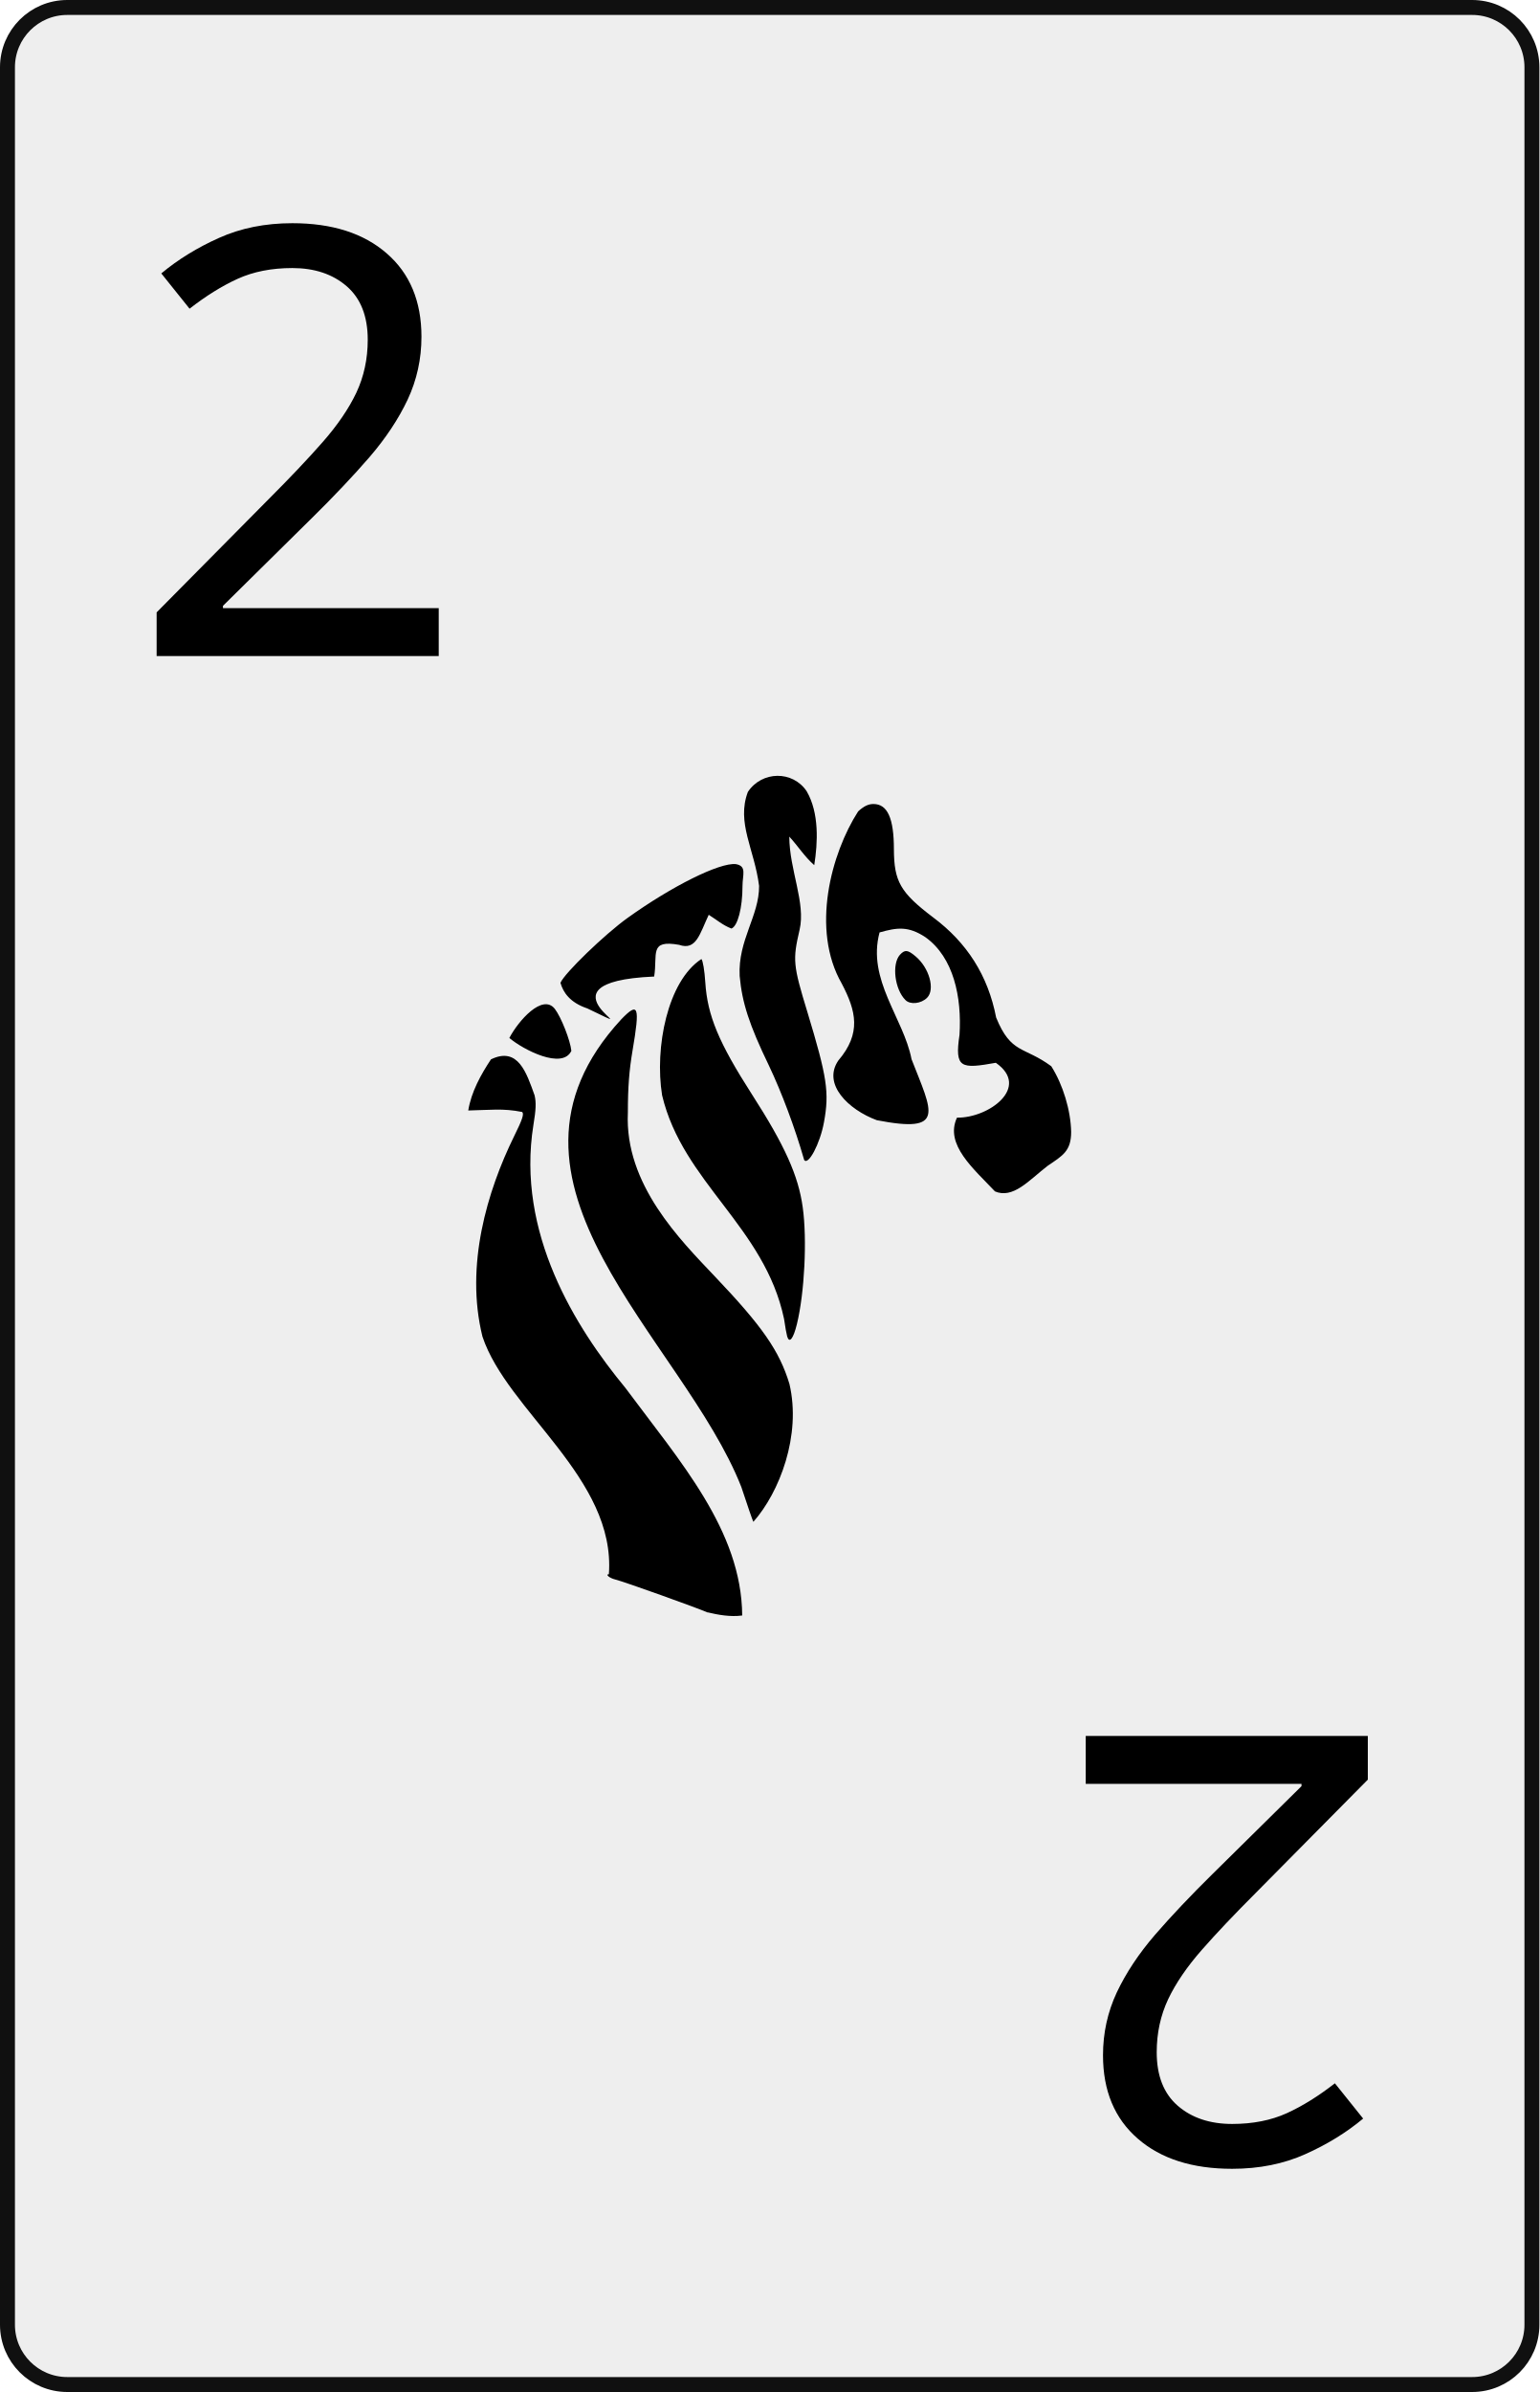
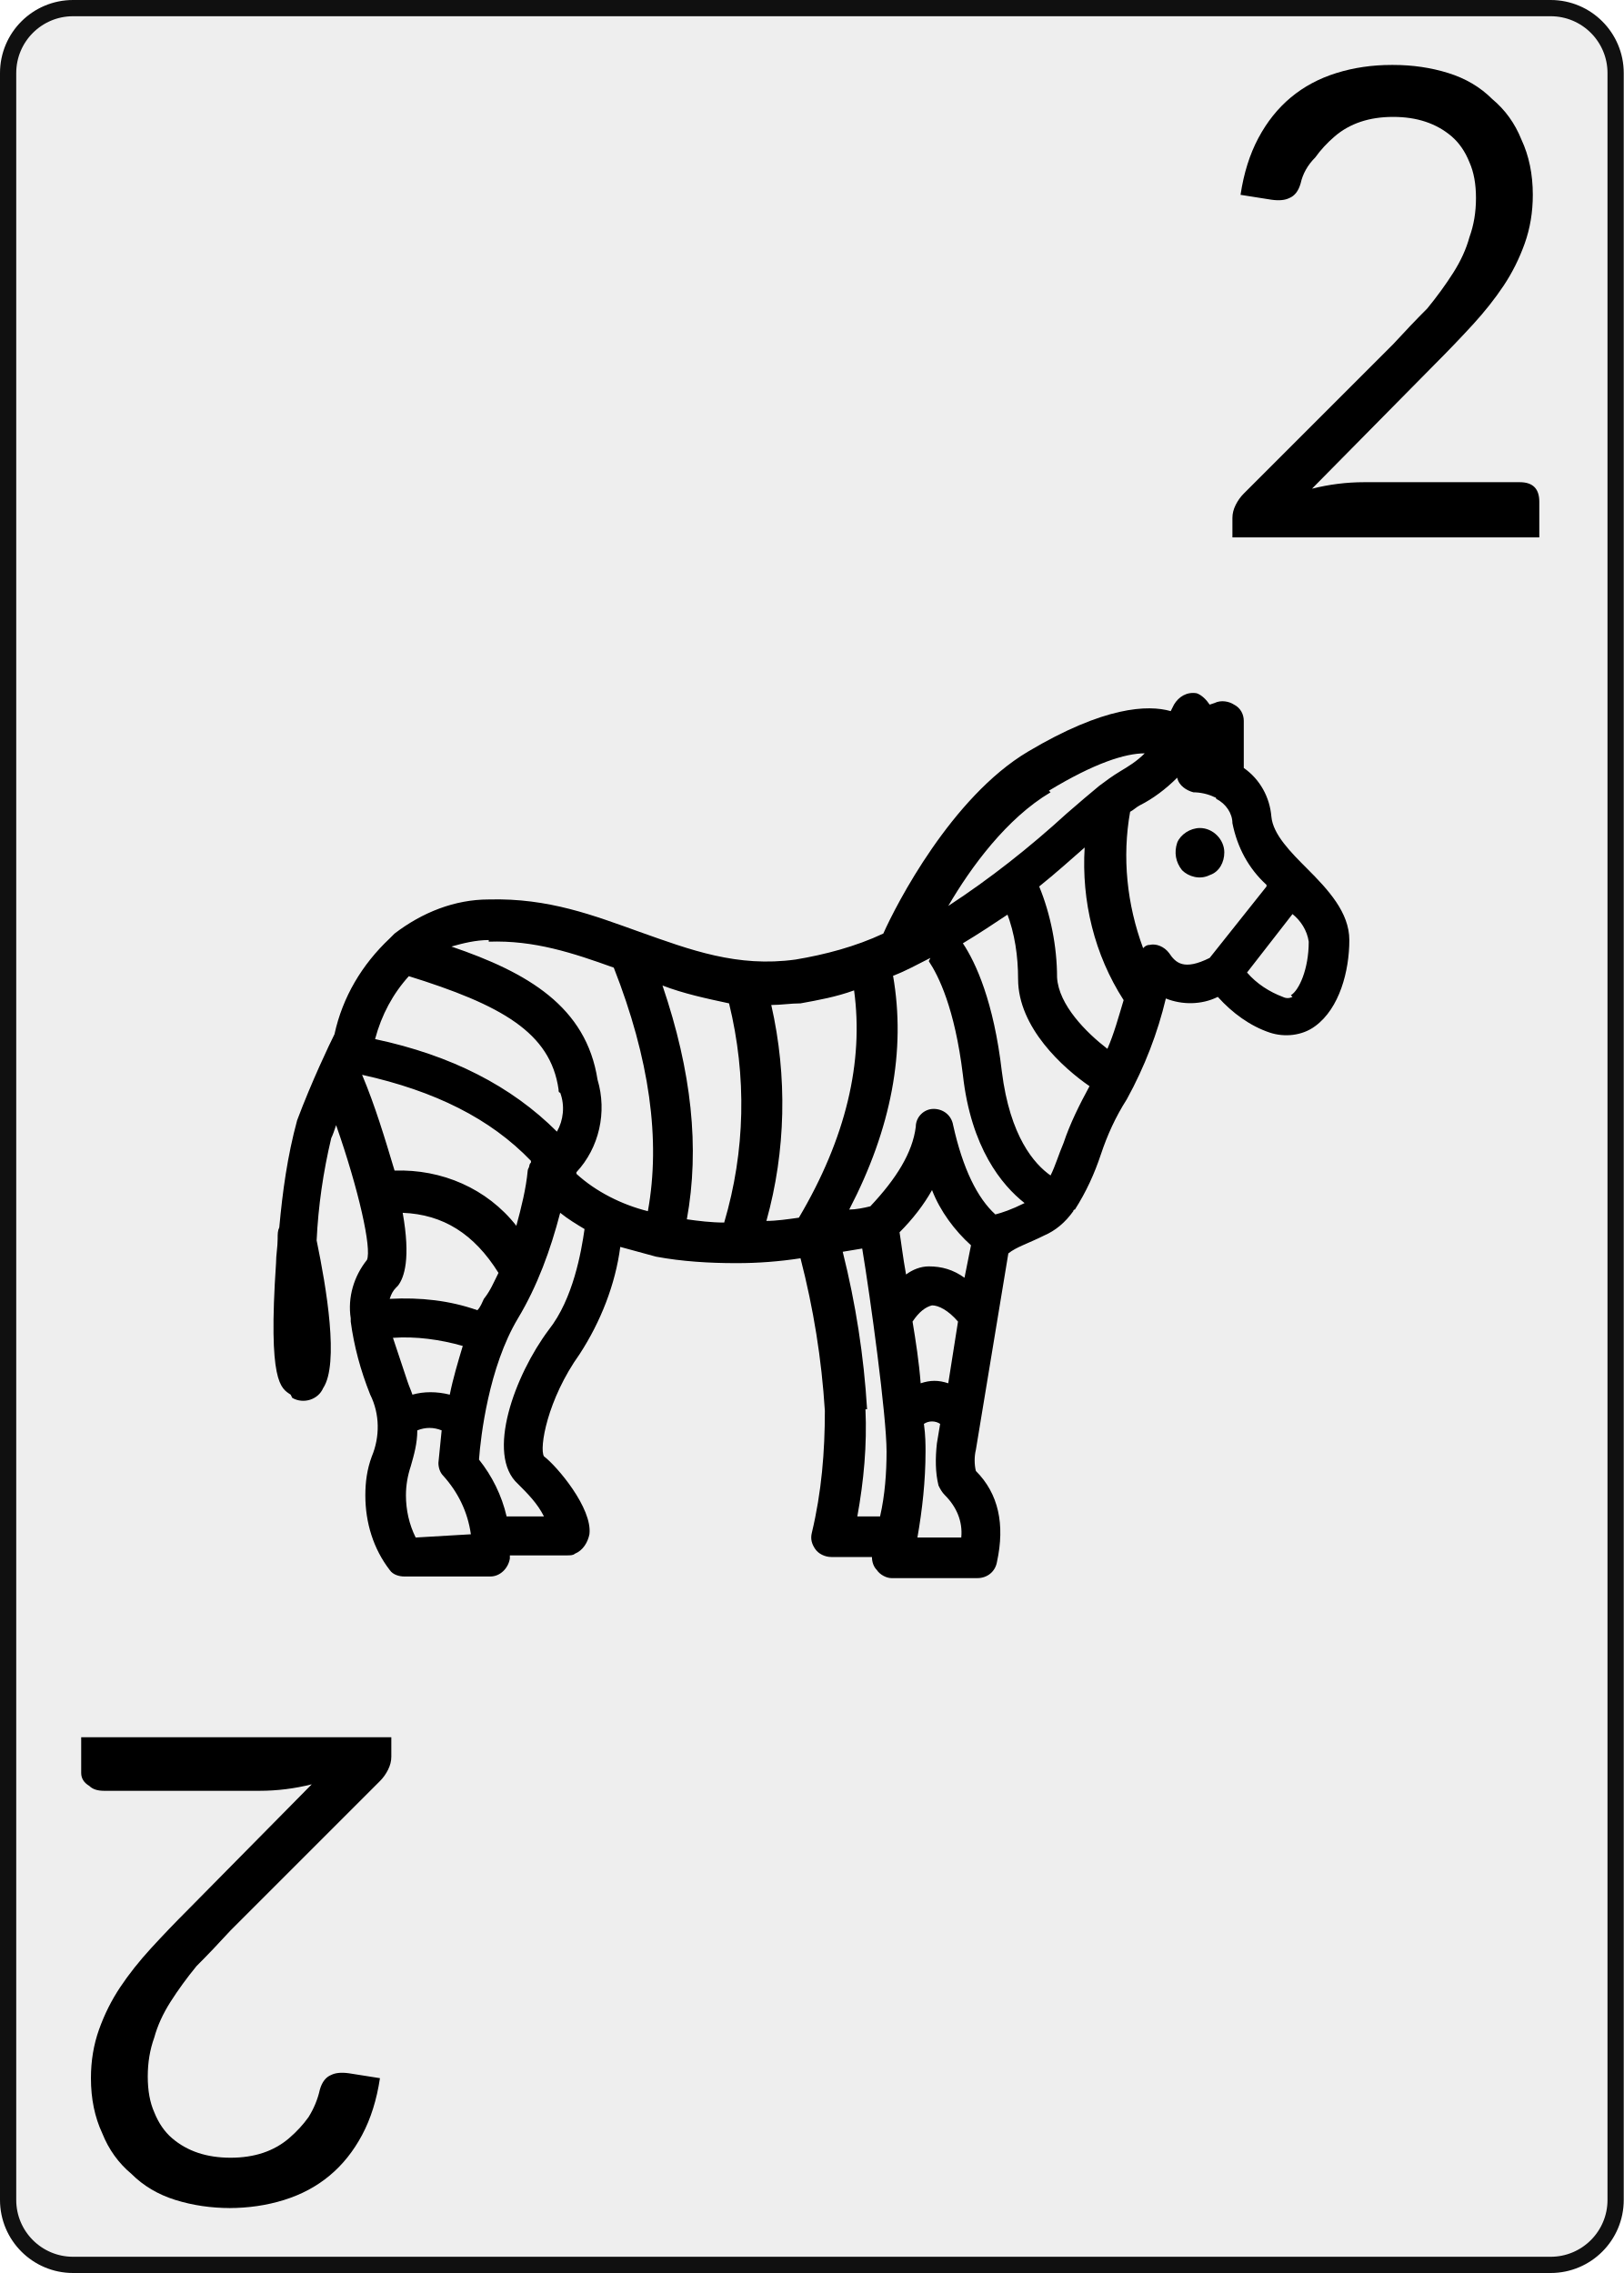
- <svg xmlns="http://www.w3.org/2000/svg" width="103px" height="160px" viewbox="0 0 103 160">
-   <rect x="0.5" y="0.5" width="102px" height="159px" rx="4px" ry="4px" style="fill:#eeeeee;stroke-width:1px;stroke:#101010" />
-   <g transform="translate(20,30)">
-     <text text-anchor="middle" style="dominant-baseline:middle;font:40px sans-serif;fill:#000000">2</text>
+ <svg xmlns="http://www.w3.org/2000/svg" width="100px" height="140px" viewbox="0 0 100 140">
+   <rect x="0.5" y="0.5" width="99px" height="139px" rx="4px" ry="4px" style="fill:#eeeeee;stroke-width:1px;stroke:#101010" />
+   <g id="zebra">
+     <path style="fill:#000000;stroke:none" d="m 18.0,86.1 c 0.7,0.4 1.6,0.1 1.9,-0.6 1.0,-1.5 0.2,-6.2 -0.4,-9.1 h 0 c 0.1,-2.1 0.4,-4.2 0.9,-6.3 0.1,-0.2 0.2,-0.5 0.3,-0.8 1.4,4.0 2.2,7.6 1.9,8.3 -0.8,1.0 -1.2,2.3 -1.0,3.6 v 0.1 c 0,0 0,0.1 0,0.1 0.2,1.5 0.6,3.0 1.2,4.5 0.6,1.2 0.6,2.6 0.1,3.8 -0.3,0.8 -0.4,1.6 -0.4,2.4 0,1.7 0.5,3.3 1.5,4.6 0.2,0.3 0.6,0.4 0.9,0.4 h 5.3 c 0.6,0 1.1,-0.5 1.2,-1.1 v -0.2 h 3.5 c 0.2,0 0.4,0 0.5,-0.1 0.5,-0.2 0.8,-0.7 0.9,-1.2 0.2,-1.6 -2.0,-4.2 -2.8,-4.8 -0.3,-0.5 0.2,-3.5 2.2,-6.3 1.3,-2.0 2.2,-4.3 2.5,-6.6 0.7,0.2 1.5,0.4 2.2,0.6 h 0 c 1.6,0.3 3.3,0.4 4.9,0.4 h 0.1 c 1.3,0 2.6,-0.1 3.9,-0.3 0.8,3.1 1.3,6.2 1.5,9.4 0,2.5 -0.2,5.0 -0.8,7.5 -0.1,0.4 0,0.7 0.2,1.0 0.2,0.3 0.6,0.5 1.0,0.5 h 2.5 c 0,0.3 0.1,0.6 0.3,0.8 0.2,0.3 0.6,0.5 0.9,0.5 h 5.3 c 0.6,0 1.1,-0.4 1.2,-1.0 0.5,-2.3 0.1,-4.2 -1.3,-5.6 h 0 c -0.1,-0.4 -0.1,-0.9 0,-1.3 l 2.0,-12.1 C 62.6,76.8 63.3,76.6 64.3,76.1 h 0 c 0.7,-0.3 1.3,-0.8 1.8,-1.5 0,0 0,-0.1 0.1,-0.1 0.7,-1.1 1.2,-2.2 1.6,-3.4 0.4,-1.2 0.9,-2.3 1.6,-3.4 1.1,-2.0 1.9,-4.1 2.4,-6.2 1.0,0.4 2.2,0.4 3.2,-0.1 0.9,1.0 2.0,1.8 3.2,2.2 0.9,0.3 2.0,0.2 2.8,-0.4 1.5,-1.1 2.1,-3.4 2.1,-5.3 0,-1.7 -1.3,-3.1 -2.6,-4.4 -1.0,-1.0 -2.1,-2.1 -2.2,-3.2 v 0 c -0.1,-1.2 -0.7,-2.3 -1.7,-3.0 v -2.9 c 0,-0.4 -0.2,-0.8 -0.6,-1.0 -0.3,-0.2 -0.8,-0.3 -1.2,-0.1 l -0.3,0.1 c -0.2,-0.3 -0.5,-0.6 -0.8,-0.7 -0.6,-0.1 -1.1,0.2 -1.4,0.7 0,0 -0.1,0.2 -0.2,0.4 -1.4,-0.4 -4.1,-0.3 -8.8,2.5 -4.7,2.8 -8.1,9.4 -8.9,11.2 -1.7,0.8 -3.6,1.3 -5.4,1.6 -3.6,0.5 -6.5,-0.6 -9.6,-1.7 -2.8,-1.0 -5.6,-2.1 -9.3,-2.0 l 0,0 c -2.1,0 -4.1,0.8 -5.8,2.1 -0.1,0.1 -0.2,0.2 -0.3,0.3 -1.7,1.6 -2.9,3.6 -3.4,5.9 -0.3,0.6 -1.4,2.9 -2.3,5.3 -0.6,2.2 -0.9,4.4 -1.1,6.6 -0.1,0.2 -0.1,0.4 -0.1,0.7 0,0.5 -0.1,1.0 -0.1,1.5 -0.5,7.4 0.3,7.7 0.9,8.1 z m 7.1,-26.0 c 5.8,1.8 8.8,3.5 9.3,7.0 0,0.1 0,0.2 0.1,0.2 0.3,0.8 0.2,1.7 -0.2,2.4 C 31.5,66.9 27.8,65.0 23.1,64.0 c 0.4,-1.5 1.1,-2.8 2.1,-3.9 z M 24.5,79.2 c 0.4,-0.5 0.8,-1.7 0.3,-4.5 2.5,0.1 4.4,1.3 5.9,3.7 v 0 c -0.3,0.6 -0.5,1.1 -0.9,1.6 -0.1,0.2 -0.2,0.5 -0.4,0.7 h 0 c -1.7,-0.6 -3.5,-0.8 -5.4,-0.7 0.1,-0.3 0.2,-0.5 0.4,-0.7 z m 0.6,5.9 v 0 c -0.3,-0.9 -0.6,-1.8 -0.9,-2.7 1.4,-0.1 2.9,0.1 4.3,0.5 -0.3,1.0 -0.6,2.0 -0.8,3.0 -0.8,-0.2 -1.6,-0.2 -2.3,0 -0.1,-0.3 -0.2,-0.5 -0.3,-0.8 z m 7.6,-13.5 v 0 l 0,0 c -0.1,0.1 -0.1,0.2 -0.1,0.2 0,0.1 -0.1,0.2 -0.1,0.3 -0.1,1.1 -0.4,2.3 -0.7,3.4 -1.8,-2.3 -4.6,-3.5 -7.5,-3.4 -0.6,-2.0 -1.2,-4.0 -2.0,-5.9 4.5,1.0 7.9,2.7 10.4,5.3 z m -7.1,23.1 c -0.4,-0.8 -0.6,-1.7 -0.6,-2.6 0,-0.6 0.1,-1.2 0.3,-1.8 0.2,-0.7 0.4,-1.4 0.4,-2.2 0.5,-0.2 1.0,-0.2 1.5,0 -0.1,1.1 -0.2,1.9 -0.2,2.0 0,0.3 0.1,0.6 0.3,0.8 0.9,1.0 1.5,2.2 1.7,3.6 z m 8.2,-12.8 c -2.1,2.8 -3.9,7.7 -1.9,9.5 v 0 c 0.6,0.6 1.2,1.2 1.6,2.0 h -2.3 c -0.3,-1.3 -0.9,-2.5 -1.7,-3.5 0.1,-1.4 0.6,-5.7 2.4,-8.7 1.2,-2.0 2.0,-4.2 2.6,-6.5 0.5,0.4 1.0,0.7 1.5,1.0 -0.2,1.4 -0.7,4.3 -2.2,6.2 z M 44.9,61.8 c 1.1,4.5 1.0,9.1 -0.3,13.5 -0.8,0 -1.6,-0.1 -2.3,-0.2 0.8,-4.4 0.3,-9.1 -1.5,-14.4 1.3,0.5 2.7,0.8 4.1,1.1 z m 24.3,-0.2 c -0.3,1.0 -0.6,2.1 -1.0,3.0 -1.3,-1.0 -3.0,-2.7 -3.1,-4.4 0,-1.9 -0.4,-3.9 -1.1,-5.6 1.0,-0.8 2.0,-1.7 2.8,-2.4 h 0 c -0.2,3.3 0.6,6.6 2.4,9.4 z m -7.2,-5.4 c 0.5,1.3 0.7,2.7 0.7,4.1 0,3.0 2.8,5.5 4.4,6.6 -0.6,1.1 -1.2,2.3 -1.6,3.5 -0.3,0.7 -0.5,1.4 -0.8,2.0 -1.0,-0.7 -2.5,-2.4 -3.0,-6.4 -0.5,-4.3 -1.6,-6.7 -2.4,-7.9 1.0,-0.6 1.9,-1.2 2.8,-1.8 z m -4.8,3.0 c 0.6,0.9 1.6,2.9 2.1,7.0 0.5,4.5 2.4,6.8 3.8,7.9 -0.8,0.4 -1.4,0.6 -1.8,0.7 -1.1,-1.0 -2.0,-2.8 -2.6,-5.5 h 0 c -0.1,-0.6 -0.6,-1.0 -1.2,-1.0 -0.6,0 -1.1,0.5 -1.1,1.1 -0.2,1.6 -1.2,3.2 -2.8,4.9 -0.4,0.1 -0.9,0.2 -1.3,0.2 2.6,-5.0 3.5,-9.8 2.7,-14.4 0.8,-0.3 1.5,-0.7 2.3,-1.1 z m 2.2,19.5 h 0 c -0.7,-0.5 -1.4,-0.7 -2.2,-0.7 -0.5,0 -1.0,0.2 -1.4,0.5 -0.2,-1.1 -0.3,-2.0 -0.4,-2.6 h 0 c 0.8,-0.8 1.5,-1.7 2.0,-2.6 0.5,1.3 1.4,2.5 2.4,3.4 z m -3.2,2.7 c 0.4,-0.6 0.8,-0.9 1.2,-1.0 0.4,0 1.0,0.3 1.6,1.0 l -0.6,3.8 h 0 c -0.6,-0.2 -1.1,-0.2 -1.7,0 -0.1,-1.3 -0.3,-2.6 -0.5,-3.8 z m -2.8,5.4 0,0 c -0.2,-3.3 -0.7,-6.5 -1.5,-9.7 l 1.2,-0.2 c 0.5,3.0 1.5,10.3 1.5,12.5 0,1.3 -0.1,2.7 -0.4,4.0 h -1.4 c 0.4,-2.2 0.6,-4.4 0.5,-6.6 z m 5.9,7.9 h -2.8 c 0.3,-1.7 0.5,-3.5 0.5,-5.3 0,-0.4 0,-1.0 -0.1,-1.7 0.3,-0.2 0.7,-0.2 1.0,0 l -0.2,1.2 c -0.1,0.9 -0.1,1.8 0.1,2.6 0.1,0.2 0.2,0.4 0.4,0.6 0.7,0.7 1.1,1.6 1.0,2.6 z M 79.6,61.4 c -0.2,0.1 -0.4,0.1 -0.6,0 -0.8,-0.3 -1.6,-0.8 -2.2,-1.5 l 2.8,-3.6 c 0.5,0.4 0.9,1.0 1.0,1.7 0,1.7 -0.6,3.0 -1.1,3.3 z M 78.0,54.6 74.5,59.0 C 72.9,59.8 72.4,59.3 72.0,58.7 l 0,0 c -0.3,-0.4 -0.8,-0.6 -1.2,-0.5 -0.2,0 -0.3,0.1 -0.4,0.2 -1.0,-2.7 -1.3,-5.6 -0.8,-8.4 0.2,-0.1 0.4,-0.3 0.6,-0.4 0.8,-0.4 1.6,-1.0 2.3,-1.7 0.1,0.5 0.6,0.8 1.0,0.9 0.4,0 0.9,0.1 1.3,0.3 0,0 0.1,0 0.1,0.1 0.6,0.3 1.0,0.9 1.0,1.5 0.3,1.5 1.0,2.8 2.1,3.8 z M 64.6,48.7 c 2.8,-1.7 4.7,-2.3 5.9,-2.3 h 0 c -0.5,0.5 -1.0,0.8 -1.5,1.1 -0.5,0.3 -0.9,0.6 -1.3,0.9 -0.6,0.5 -1.2,1.0 -2.0,1.7 -2.3,2.1 -4.7,4.0 -7.3,5.7 1.4,-2.4 3.6,-5.4 6.3,-7.0 z M 49.3,61.8 c 1.1,-0.2 2.2,-0.4 3.3,-0.8 0.6,4.4 -0.5,9.1 -3.4,14.0 -0.7,0.1 -1.4,0.2 -2.0,0.2 1.2,-4.3 1.3,-8.9 0.3,-13.3 0.6,0 1.2,-0.1 1.8,-0.1 z m -19.2,-3.8 c 2.8,-0.1 5.2,0.7 7.7,1.6 2.2,5.6 2.9,10.6 2.1,15.0 -1.6,-0.4 -3.2,-1.2 -4.4,-2.3 0,0 0,-0.1 0,-0.1 1.4,-1.5 1.9,-3.7 1.3,-5.7 -0.7,-4.5 -4.3,-6.6 -9.0,-8.2 0.7,-0.2 1.5,-0.4 2.3,-0.4 z" />
+     <path style="fill:#000000;stroke:none" d="m 73.9,51.0 c -0.6,0 -1.2,0.4 -1.4,0.9 -0.2,0.6 -0.1,1.2 0.3,1.7 0.4,0.4 1.1,0.6 1.7,0.3 0.6,-0.2 0.9,-0.8 0.9,-1.4 0,-0.8 -0.7,-1.5 -1.5,-1.5 z" />
  </g>
-   <g transform="translate(82,130) rotate(180)">
-     <text text-anchor="middle" style="dominant-baseline:middle;font:40px sans-serif;fill:#000000">2</text>
-   </g>
-   <path style="fill:#000000;stroke:none" d="m 47.35,107.86 c -0.7,-0.31 -5.61,-2.07 -6.19,-2.21 -0.38,-0.09 -0.68,-0.35 -0.42,-0.35 0.47,-6.43 -6.81,-10.92 -8.46,-15.90 -1.18,-4.76 0.33,-9.75 2.11,-13.38 0.57,-1.15 0.68,-1.5 0.55,-1.64 -1.3,-0.26 -2.14,-0.13 -3.61,-0.1 0.2,-1.24 0.85,-2.41 1.52,-3.42 1.82,-0.88 2.38,0.91 2.92,2.41 0.11,0.48 0.09,0.96 -0.08,1.98 -1.16,7.21 2.82,13.55 6.15,17.58 3.65,4.92 7.78,9.54 7.82,15.23 -0.79,0.11 -1.64,-0.05 -2.31,-0.21 z m 3.05,-6.08 c -0.04,-0.06 -0.4,-1.11 -0.8,-2.32 -3.91,-9.93 -18.1,-20.38 -8.03,-31.28 1.15,-1.19 1.26,-0.89 0.75,2.11 -0.22,1.3 -0.31,2.41 -0.31,4.13 -0.23,4.81 3.52,8.53 5.82,10.96 3.17,3.33 4.32,4.98 4.99,7.19 0.81,3.44 -0.67,7.26 -2.41,9.22 z m 2.27,-12.38 c -0.04,-0.14 -0.14,-0.67 -0.21,-1.18 -1.3,-6.17 -6.78,-9.13 -8.16,-14.96 -0.51,-3.18 0.36,-7.63 2.63,-9.11 0.1,0.1 0.21,0.78 0.26,1.55 0.14,2.23 0.9,4.04 3.12,7.5 2.2,3.42 3.11,5.44 3.4,7.56 0.3,2.15 0.12,5.72 -0.39,7.81 -0.24,0.98 -0.5,1.31 -0.65,0.83 z m 13.9,-9.71 c -1.41,-1.5 -3.38,-3.13 -2.54,-4.93 2.14,0.03 4.94,-2.04 2.6,-3.67 -2.32,0.41 -2.77,0.39 -2.43,-1.87 0.16,-2.51 -0.39,-5.18 -2.28,-6.53 -1.15,-0.76 -1.9,-0.65 -3.07,-0.32 -0.85,3.17 1.6,5.71 2.14,8.48 1.39,3.56 2.32,4.98 -2.32,4.08 -1.9,-0.7 -3.66,-2.41 -2.58,-3.99 1.56,-1.83 1.19,-3.32 0.23,-5.15 -2.08,-3.62 -0.71,-8.71 1.1,-11.52 0.39,-0.35 0.68,-0.49 1.02,-0.49 0.94,0 1.37,0.95 1.37,3.03 0.01,2.15 0.43,2.89 2.62,4.55 2.27,1.69 3.68,3.9 4.22,6.7 1,2.46 1.86,1.91 3.69,3.26 0.78,1.23 1.3,2.94 1.33,4.39 0,1.29 -0.57,1.59 -1.57,2.27 -1.26,0.97 -2.32,2.25 -3.56,1.7 z m -12.77,-2.12 c -0.62,-2.16 -1.5,-4.5 -2.35,-6.29 -1.32,-2.73 -1.8,-4.21 -1.96,-6 -0.12,-2.4 1.31,-4.01 1.3,-6.02 -0.31,-2.46 -1.53,-4.22 -0.75,-6.29 0.94,-1.41 2.99,-1.44 3.93,-0.05 0.85,1.45 0.75,3.45 0.51,4.95 -0.66,-0.58 -1.08,-1.27 -1.67,-1.91 0.01,2.24 1.11,4.43 0.69,6.23 -0.47,2.02 -0.44,2.36 0.52,5.5 1.32,4.36 1.48,5.38 1.11,7.38 -0.26,1.43 -1.06,2.94 -1.33,2.51 z m -19.72,-8.14 c 0.6,-1.15 2.22,-2.99 3.04,-1.95 0.43,0.56 1.037,2.11 1.11,2.81 -0.6,1.27 -3.2,-0.06 -4.15,-0.86 z m 5.18,-1.99 c -1.13,-0.39 -1.58,-1.06 -1.76,-1.7 0.26,-0.64 2.98,-3.26 4.49,-4.34 2.97,-2.13 6.15,-3.71 7.24,-3.6 0.76,0.13 0.45,0.71 0.45,1.47 0,1.45 -0.32,2.68 -0.74,2.84 -0.58,-0.22 -0.99,-0.59 -1.52,-0.92 -0.6,1.27 -0.83,2.41 -1.98,2.01 -2.03,-0.36 -1.43,0.61 -1.67,2.12 -8.59,0.37 0.38,4.46 -4.5,2.12 z m 21.32,-0.55 c -0.72,-0.72 -0.92,-2.4 -0.37,-3.02 0.33,-0.36 0.52,-0.35 1.05,0.1 0.92,0.77 1.32,2.22 0.77,2.77 -0.4,0.4 -1.13,0.48 -1.45,0.15 z" />
+   <path id="number-top-right" style="fill:#000000;stroke:none" d="m 85.8,4.0 q 1.8,0 3.4,0.5 1.6,0.5 2.7,1.6 1.2,1.0 1.8,2.5 Q 94.4,10.1 94.4,12.0 q 0,1.6 -0.5,3.0 -0.5,1.4 -1.3,2.6 -0.8,1.2 -1.9,2.4 -1.1,1.2 -2.3,2.4 l -7.6,7.7 q 0.8,-0.2 1.6,-0.3 0.8,-0.1 1.6,-0.1 h 9.6 q 0.6,0 0.9,0.3 0.3,0.3 0.3,0.9 v 2.2 H 75.9 v -1.2 q 0,-0.4 0.2,-0.8 0.2,-0.4 0.5,-0.7 l 9.2,-9.2 q 1.1,-1.2 2.1,-2.2 0.9,-1.1 1.6,-2.2 0.7,-1.1 1.0,-2.2 0.4,-1.1 0.4,-2.4 0,-1.3 -0.4,-2.2 -0.4,-1.0 -1.1,-1.6 -0.7,-0.6 -1.6,-0.9 -0.9,-0.3 -2.0,-0.3 -1.1,0 -2.0,0.3 -0.9,0.3 -1.6,0.9 -0.7,0.6 -1.2,1.3 Q 80.3,10.4 80.1,11.3 q -0.2,0.7 -0.7,0.9 -0.4,0.2 -1.1,0.1 l -1.9,-0.3 q 0.3,-2.0 1.1,-3.5 0.8,-1.5 2.0,-2.5 1.2,-1.0 2.8,-1.5 1.6,-0.5 3.4,-0.5 z" />
+   <path id="number-bottom-left" style="fill:#000000;stroke:none" d="m 14.2,136.0 q -1.8,0 -3.4,-0.5 -1.6,-0.5 -2.7,-1.6 -1.2,-1.0 -1.8,-2.5 -0.7,-1.5 -0.7,-3.4 0,-1.6 0.5,-3.0 0.5,-1.4 1.3,-2.6 0.8,-1.2 1.9,-2.4 1.1,-1.2 2.3,-2.4 l 7.6,-7.7 q -0.8,0.2 -1.6,0.3 -0.8,0.1 -1.6,0.1 h -9.6 q -0.6,0 -0.9,-0.3 Q 5.0,109.7 5.0,109.2 v -2.2 h 19.1 v 1.2 q 0,0.4 -0.2,0.8 -0.2,0.4 -0.5,0.7 l -9.2,9.2 q -1.1,1.2 -2.1,2.2 -0.9,1.1 -1.6,2.2 -0.7,1.1 -1.0,2.2 -0.4,1.1 -0.4,2.4 0,1.3 0.4,2.2 0.4,1.0 1.1,1.6 0.7,0.6 1.6,0.9 0.9,0.3 2.0,0.3 1.1,0 2.0,-0.3 0.9,-0.3 1.6,-0.9 0.7,-0.6 1.2,-1.3 0.5,-0.8 0.7,-1.7 0.2,-0.7 0.7,-0.9 0.4,-0.2 1.1,-0.1 l 1.9,0.3 q -0.3,2.0 -1.1,3.5 -0.8,1.5 -2.0,2.5 -1.2,1.0 -2.8,1.5 -1.6,0.5 -3.4,0.5 z" />
</svg>
